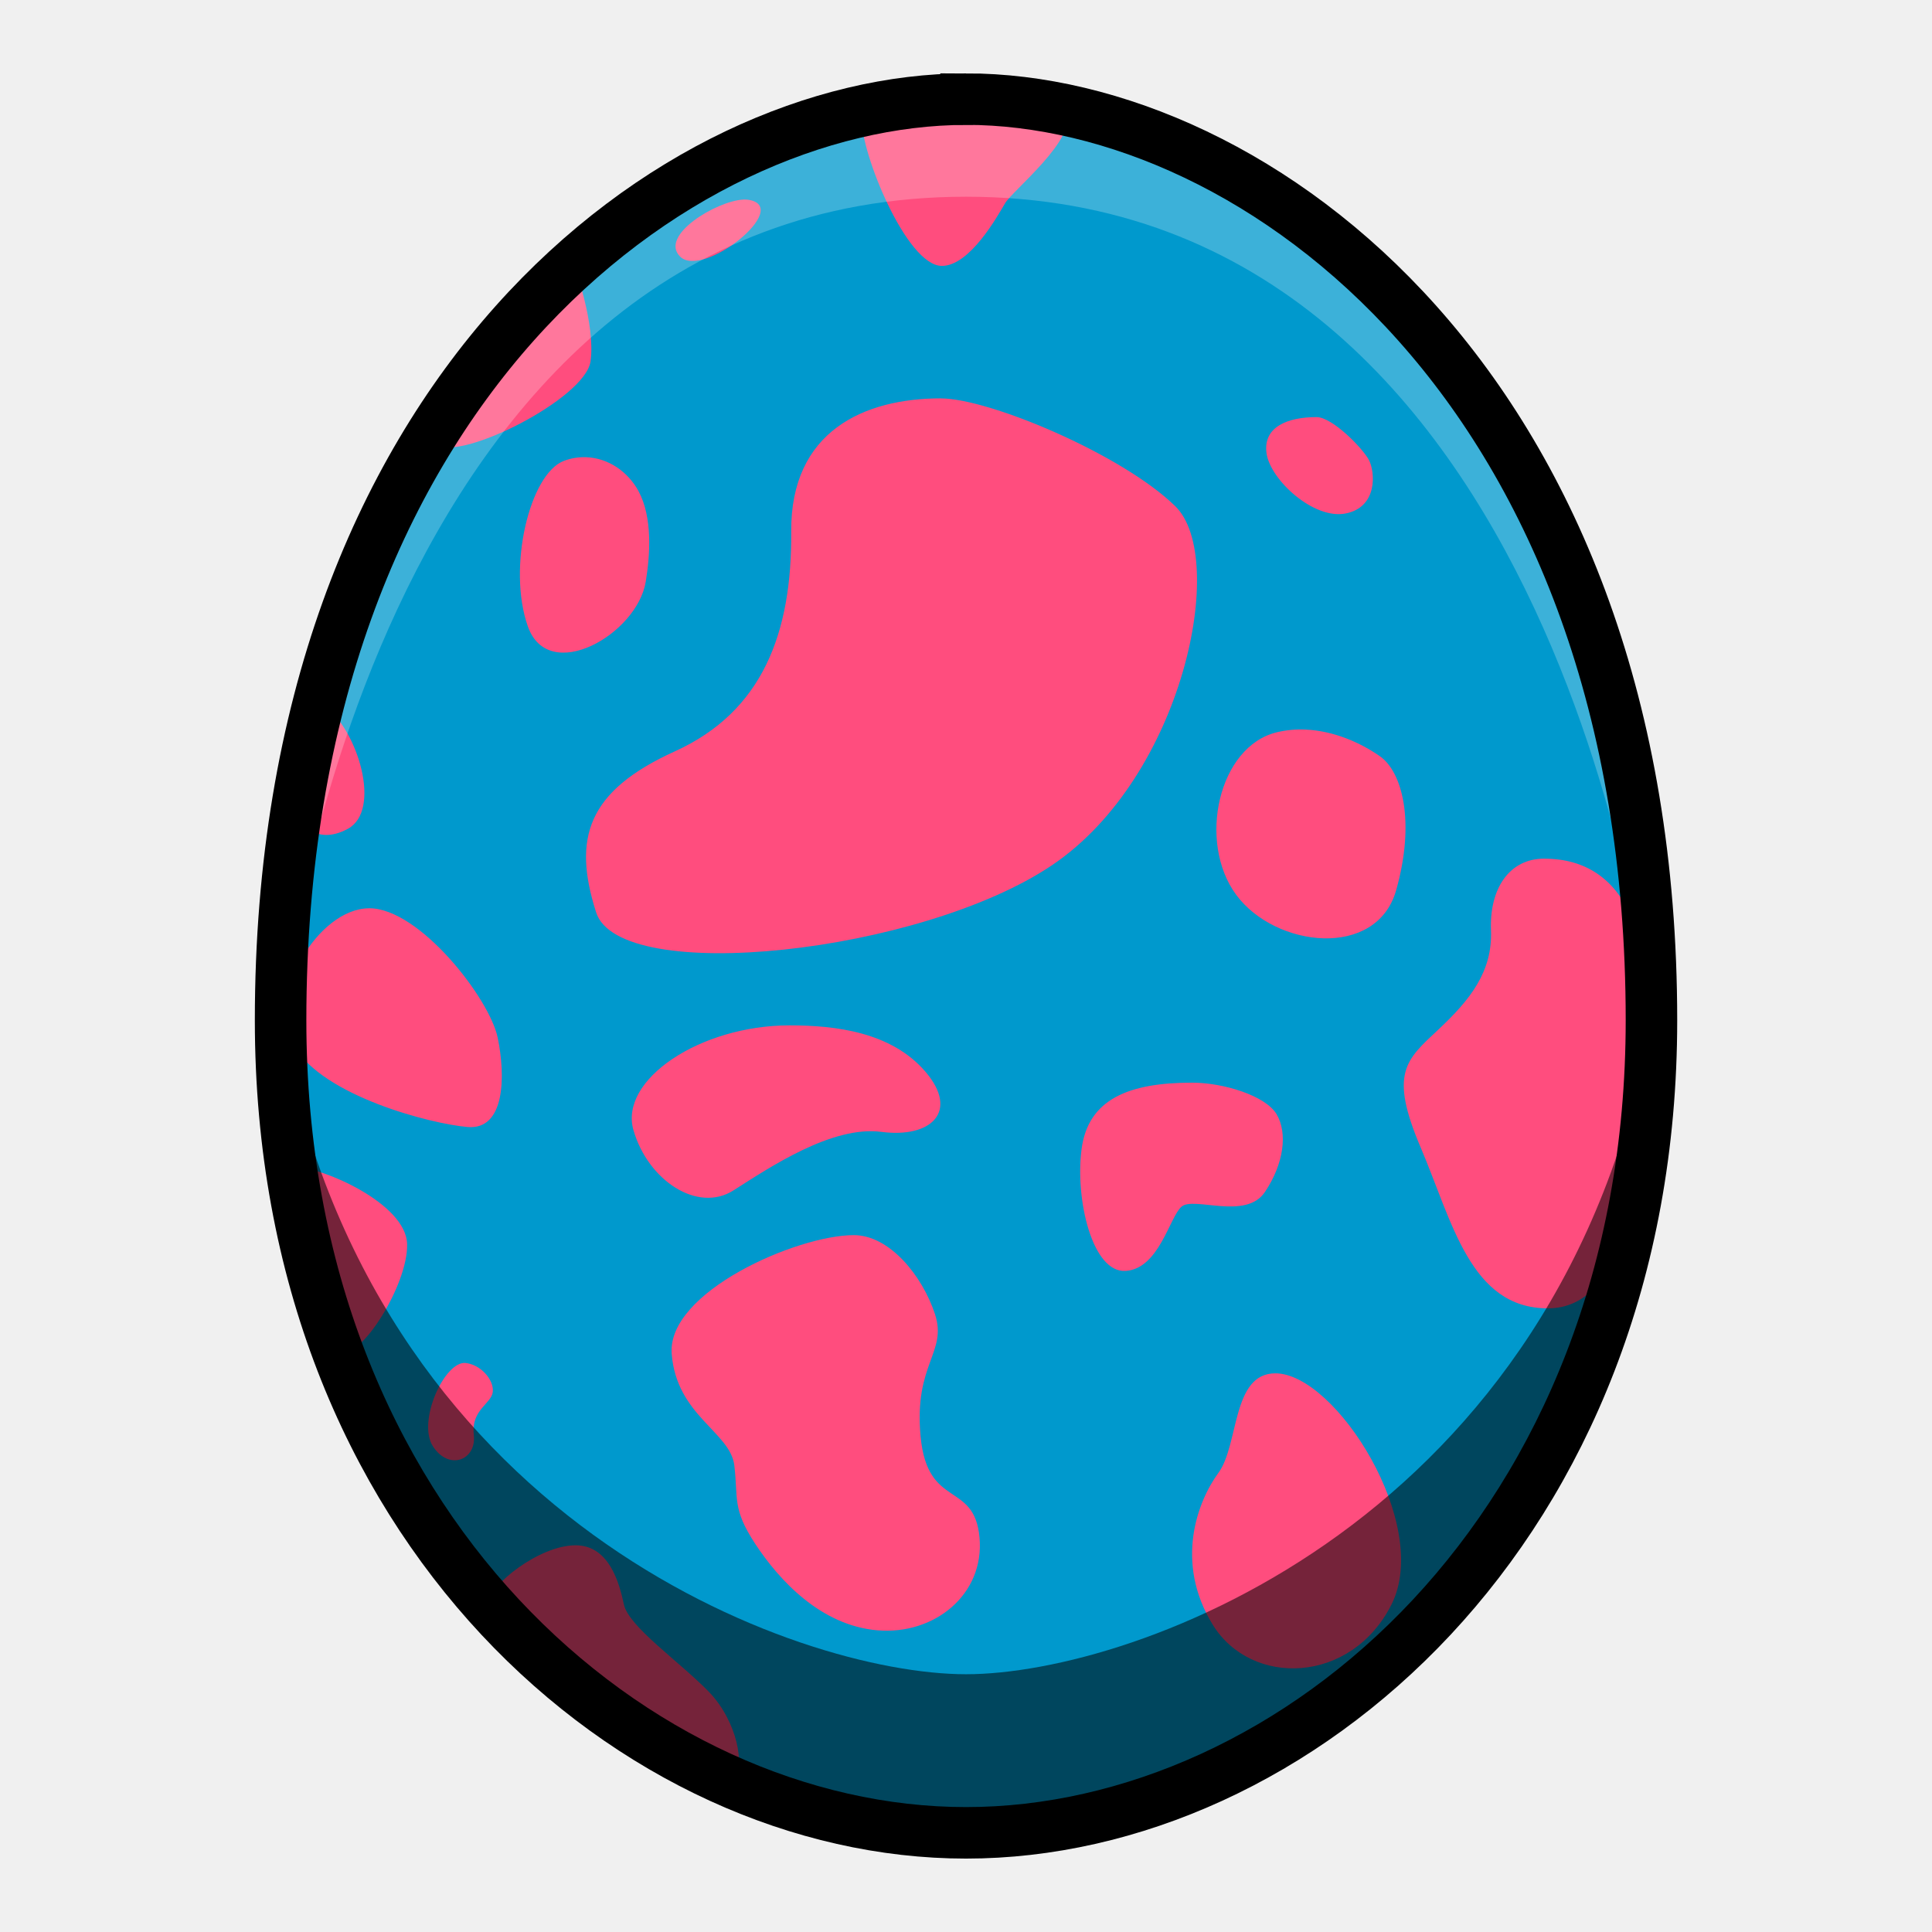
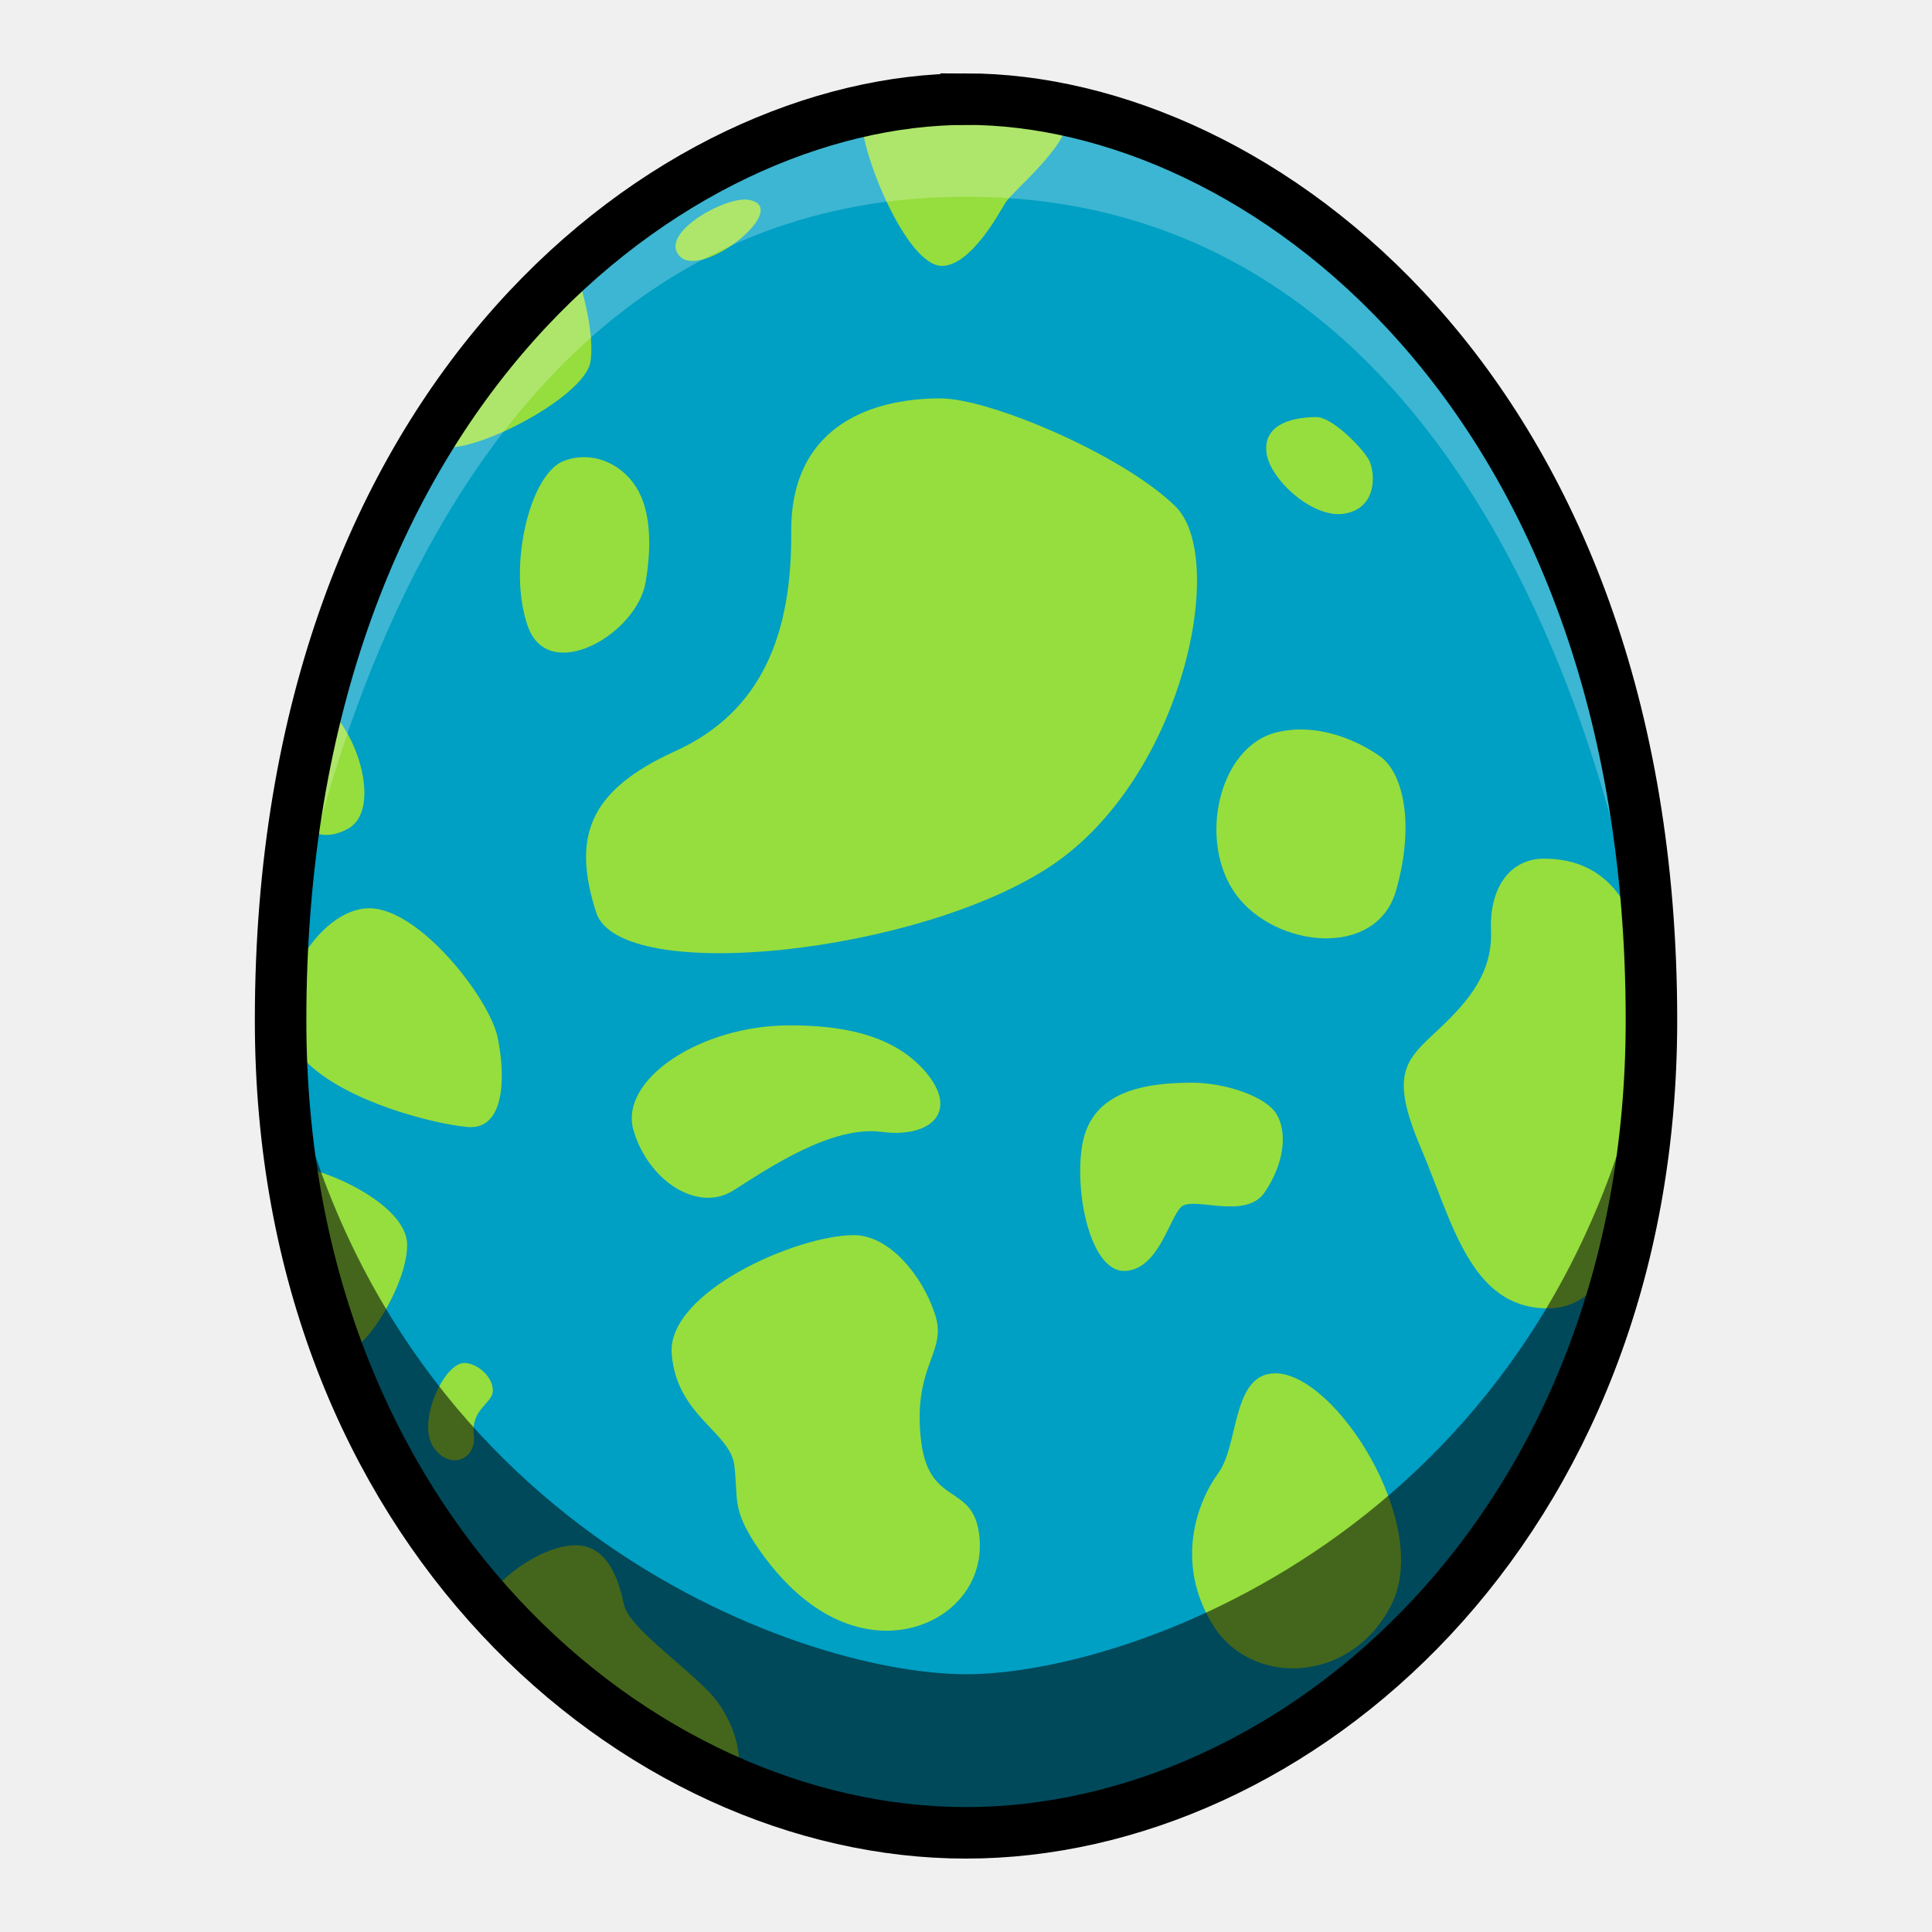
<svg xmlns="http://www.w3.org/2000/svg" viewBox="0 0 39.687 39.687">
-   <path d="M19.844 2.037c-5.953 0-14.08 5.976-14.08 18.922 0 10.441 7.34 16.691 14.08 16.691s14.08-6.25 14.08-16.691c0-12.946-8.127-18.923-14.08-18.923z" fill="#0099cd" />
-   <path d="M20.119 1.918c-1.136-.012-2.393.166-2.413.531-.036.65.91 3.013 1.642 3.013.578 0 1.145-1.028 1.299-1.288.153-.26 1.488-1.323 1.264-1.878-.098-.243-.909-.368-1.792-.378zM15.267 4.1c-.545.027-1.737.74-1.294 1.173.473.46 2.327-1.028 1.394-1.17a.531.531 0 0 0-.1-.004zM11.8 5.473s-3.308 3.32-2.823 3.662c.484.342 3.047-.945 3.154-1.713.106-.767-.331-1.949-.331-1.949zm7.527 2.71c-1.57 0-3.09.669-3.074 2.74.017 2.071-.584 3.692-2.388 4.51-1.804.819-2.105 1.787-1.62 3.307.484 1.52 6.678.848 9.37-.97 2.694-1.82 3.615-6.308 2.528-7.371-1.086-1.063-3.82-2.215-4.816-2.215zm7.717.385c-.593 0-1.102.2-1.027.743.075.543.969 1.37 1.629 1.236.66-.133.601-.852.476-1.094-.125-.242-.752-.885-1.078-.885zm-14.999.824a1.174 1.174 0 0 0-.458.074c-.708.263-1.169 2.197-.744 3.401.425 1.205 2.245.166 2.422-.92.09-.548.143-1.314-.148-1.857-.216-.401-.622-.68-1.072-.698zm-5.383 5.093-.532 2.327s.32.591 1.016.213c.697-.378.213-2.008-.484-2.54zm20.157.502a2.13 2.13 0 0 0-.585.054c-1.207.286-1.642 2.256-.839 3.342.804 1.087 2.882 1.323 3.284-.094.401-1.418.121-2.435-.33-2.752-.402-.282-.95-.524-1.53-.55zm4.903 2.651c-.719 0-1.128.618-1.094 1.47.033.852-.426 1.428-1.086 2.046-.66.618-1.01.886-.36 2.414.652 1.529 1.02 3.308 2.615 3.308 1.595 0 1.937-2.587 2.079-5.067.142-2.48-.435-4.17-2.154-4.17zm-24.138 1.02c-1.053 0-2.138 1.82-1.537 2.839.602 1.019 2.79 1.587 3.558 1.654.768.066.785-1.036.618-1.838-.167-.802-1.604-2.656-2.64-2.656zm8.636 2.405c-1.838 0-3.508 1.119-3.207 2.154.3 1.036 1.32 1.704 2.054 1.236.735-.467 2.021-1.336 3.04-1.202 1.02.133 1.604-.418.903-1.236-.702-.819-1.855-.952-2.79-.952zm8.268 1.177c-1.294 0-2.138.334-2.271 1.37-.134 1.036.225 2.548.91 2.497.685-.05.894-1.102 1.144-1.32.251-.217 1.32.285 1.712-.3.393-.585.468-1.211.243-1.595-.226-.385-1.094-.652-1.738-.652zM6.06 23.97s.554 3.603.944 3.792c.39.19 1.382-1.37 1.359-2.208-.024-.84-1.76-1.583-2.303-1.583zm11.48 1.402c-1.17 0-3.843 1.17-3.742 2.44.1 1.269 1.202 1.603 1.286 2.287.083.685-.05.886.434 1.621.485.735 1.337 1.67 2.506 1.77 1.17.1 2.204-.738 2.097-1.907-.106-1.17-1.069-.573-1.21-2.073-.142-1.5.555-1.724.295-2.516-.26-.791-.935-1.622-1.667-1.622zm-7.973 2.626c-.434-.047-1.004 1.205-.673 1.713.33.508.898.283.839-.236-.06-.52.366-.638.39-.886.024-.248-.249-.557-.556-.59zm16.631.213c-.897 0-.744 1.465-1.169 2.044-.425.578-.91 1.83-.118 3.118.792 1.287 2.846 1.228 3.673-.414s-1.145-4.748-2.386-4.748zm-14.374 3.532c-.756 0-1.784.838-1.76 1.145.023.308 4.736 3.816 4.996 3.627.26-.19.094-1.158-.508-1.772-.602-.615-1.642-1.335-1.736-1.784-.095-.449-.307-1.216-.992-1.216z" fill="#ff4d7e" />
+   <path d="M19.844 2.037c-5.953 0-14.08 5.976-14.08 18.922 0 10.441 7.34 16.691 14.08 16.691s14.08-6.25 14.08-16.691c0-12.946-8.127-18.923-14.08-18.923z" fill="#009fc4" />
+   <path d="M20.119 1.918c-1.136-.012-2.393.166-2.413.531-.036.65.91 3.013 1.642 3.013.578 0 1.145-1.028 1.299-1.288.153-.26 1.488-1.323 1.264-1.878-.098-.243-.909-.368-1.792-.378zM15.267 4.1c-.545.027-1.737.74-1.294 1.173.473.46 2.327-1.028 1.394-1.17a.531.531 0 0 0-.1-.004zM11.8 5.473s-3.308 3.32-2.823 3.662c.484.342 3.047-.945 3.154-1.713.106-.767-.331-1.949-.331-1.949zm7.527 2.71c-1.57 0-3.09.669-3.074 2.74.017 2.071-.584 3.692-2.388 4.51-1.804.819-2.105 1.787-1.62 3.307.484 1.52 6.678.848 9.37-.97 2.694-1.82 3.615-6.308 2.528-7.371-1.086-1.063-3.82-2.215-4.816-2.215zm7.717.385c-.593 0-1.102.2-1.027.743.075.543.969 1.37 1.629 1.236.66-.133.601-.852.476-1.094-.125-.242-.752-.885-1.078-.885zm-14.999.824a1.174 1.174 0 0 0-.458.074c-.708.263-1.169 2.197-.744 3.401.425 1.205 2.245.166 2.422-.92.09-.548.143-1.314-.148-1.857-.216-.401-.622-.68-1.072-.698zm-5.383 5.093-.532 2.327s.32.591 1.016.213c.697-.378.213-2.008-.484-2.54zm20.157.502a2.13 2.13 0 0 0-.585.054c-1.207.286-1.642 2.256-.839 3.342.804 1.087 2.882 1.323 3.284-.094.401-1.418.121-2.435-.33-2.752-.402-.282-.95-.524-1.53-.55zm4.903 2.651c-.719 0-1.128.618-1.094 1.47.033.852-.426 1.428-1.086 2.046-.66.618-1.01.886-.36 2.414.652 1.529 1.02 3.308 2.615 3.308 1.595 0 1.937-2.587 2.079-5.067.142-2.48-.435-4.17-2.154-4.17zm-24.138 1.02c-1.053 0-2.138 1.82-1.537 2.839.602 1.019 2.79 1.587 3.558 1.654.768.066.785-1.036.618-1.838-.167-.802-1.604-2.656-2.64-2.656zm8.636 2.405c-1.838 0-3.508 1.119-3.207 2.154.3 1.036 1.32 1.704 2.054 1.236.735-.467 2.021-1.336 3.04-1.202 1.02.133 1.604-.418.903-1.236-.702-.819-1.855-.952-2.79-.952zm8.268 1.177c-1.294 0-2.138.334-2.271 1.37-.134 1.036.225 2.548.91 2.497.685-.05.894-1.102 1.144-1.32.251-.217 1.32.285 1.712-.3.393-.585.468-1.211.243-1.595-.226-.385-1.094-.652-1.738-.652zM6.06 23.97s.554 3.603.944 3.792c.39.19 1.382-1.37 1.359-2.208-.024-.84-1.76-1.583-2.303-1.583zm11.48 1.402c-1.17 0-3.843 1.17-3.742 2.44.1 1.269 1.202 1.603 1.286 2.287.083.685-.05.886.434 1.621.485.735 1.337 1.67 2.506 1.77 1.17.1 2.204-.738 2.097-1.907-.106-1.17-1.069-.573-1.21-2.073-.142-1.5.555-1.724.295-2.516-.26-.791-.935-1.622-1.667-1.622zm-7.973 2.626c-.434-.047-1.004 1.205-.673 1.713.33.508.898.283.839-.236-.06-.52.366-.638.39-.886.024-.248-.249-.557-.556-.59zm16.631.213c-.897 0-.744 1.465-1.169 2.044-.425.578-.91 1.83-.118 3.118.792 1.287 2.846 1.228 3.673-.414s-1.145-4.748-2.386-4.748zm-14.374 3.532c-.756 0-1.784.838-1.76 1.145.023.308 4.736 3.816 4.996 3.627.26-.19.094-1.158-.508-1.772-.602-.615-1.642-1.335-1.736-1.784-.095-.449-.307-1.216-.992-1.216z" fill="#95de3d" />
  <path d="M19.844 2.037c-8.886 0-14.08 9.48-14.08 18.922 0 0 1.718-16.918 14.08-16.918s14.08 16.918 14.08 16.918c0-9.442-5.195-18.923-14.08-18.923z" opacity=".238" fill="#fff" />
  <path d="M5.764 20.959c.25 12.682 10.938 16.691 14.08 16.691 3.141 0 13.83-4.009 14.08-16.691-1.822 10.27-10.607 13.433-14.08 13.433-3.474 0-12.258-3.164-14.08-13.433z" opacity=".541" />
  <path d="M19.844 2.037c-5.953 0-14.08 5.976-14.08 18.922 0 10.441 7.34 16.691 14.08 16.691s14.08-6.25 14.08-16.691c0-12.946-8.127-18.923-14.08-18.923z" fill="none" stroke="#000" stroke-width="1.058" />
</svg>
